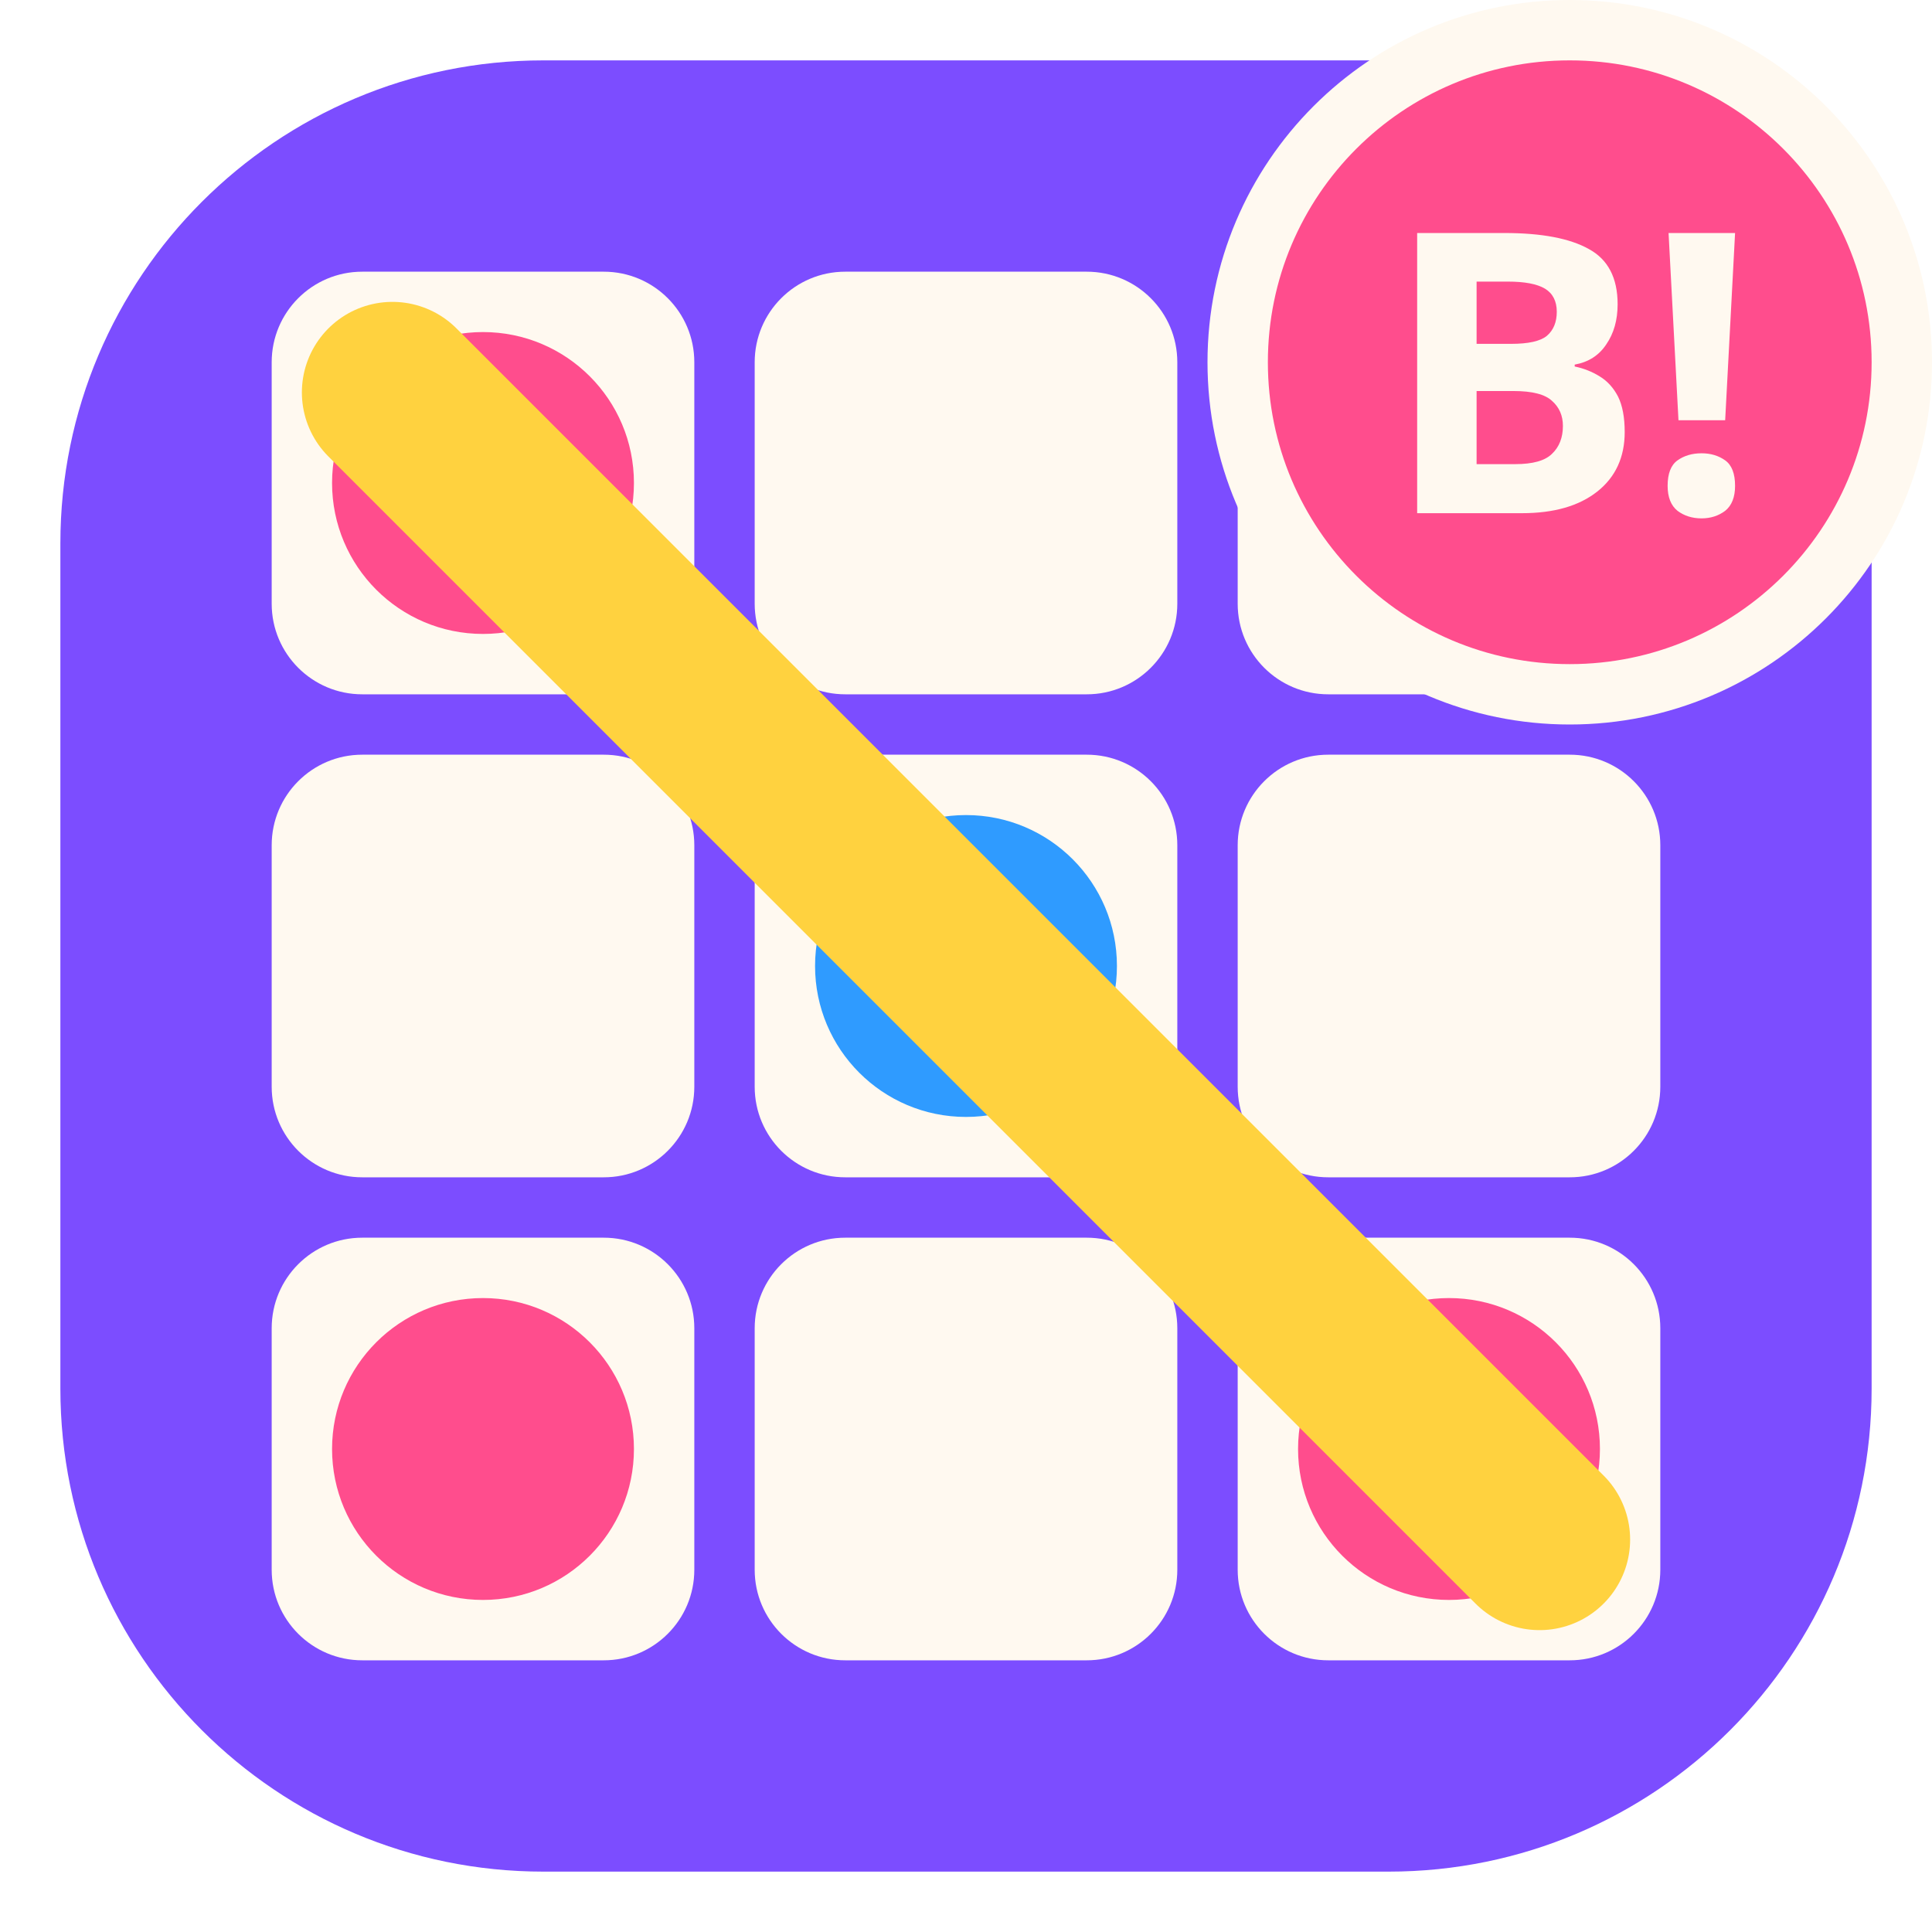
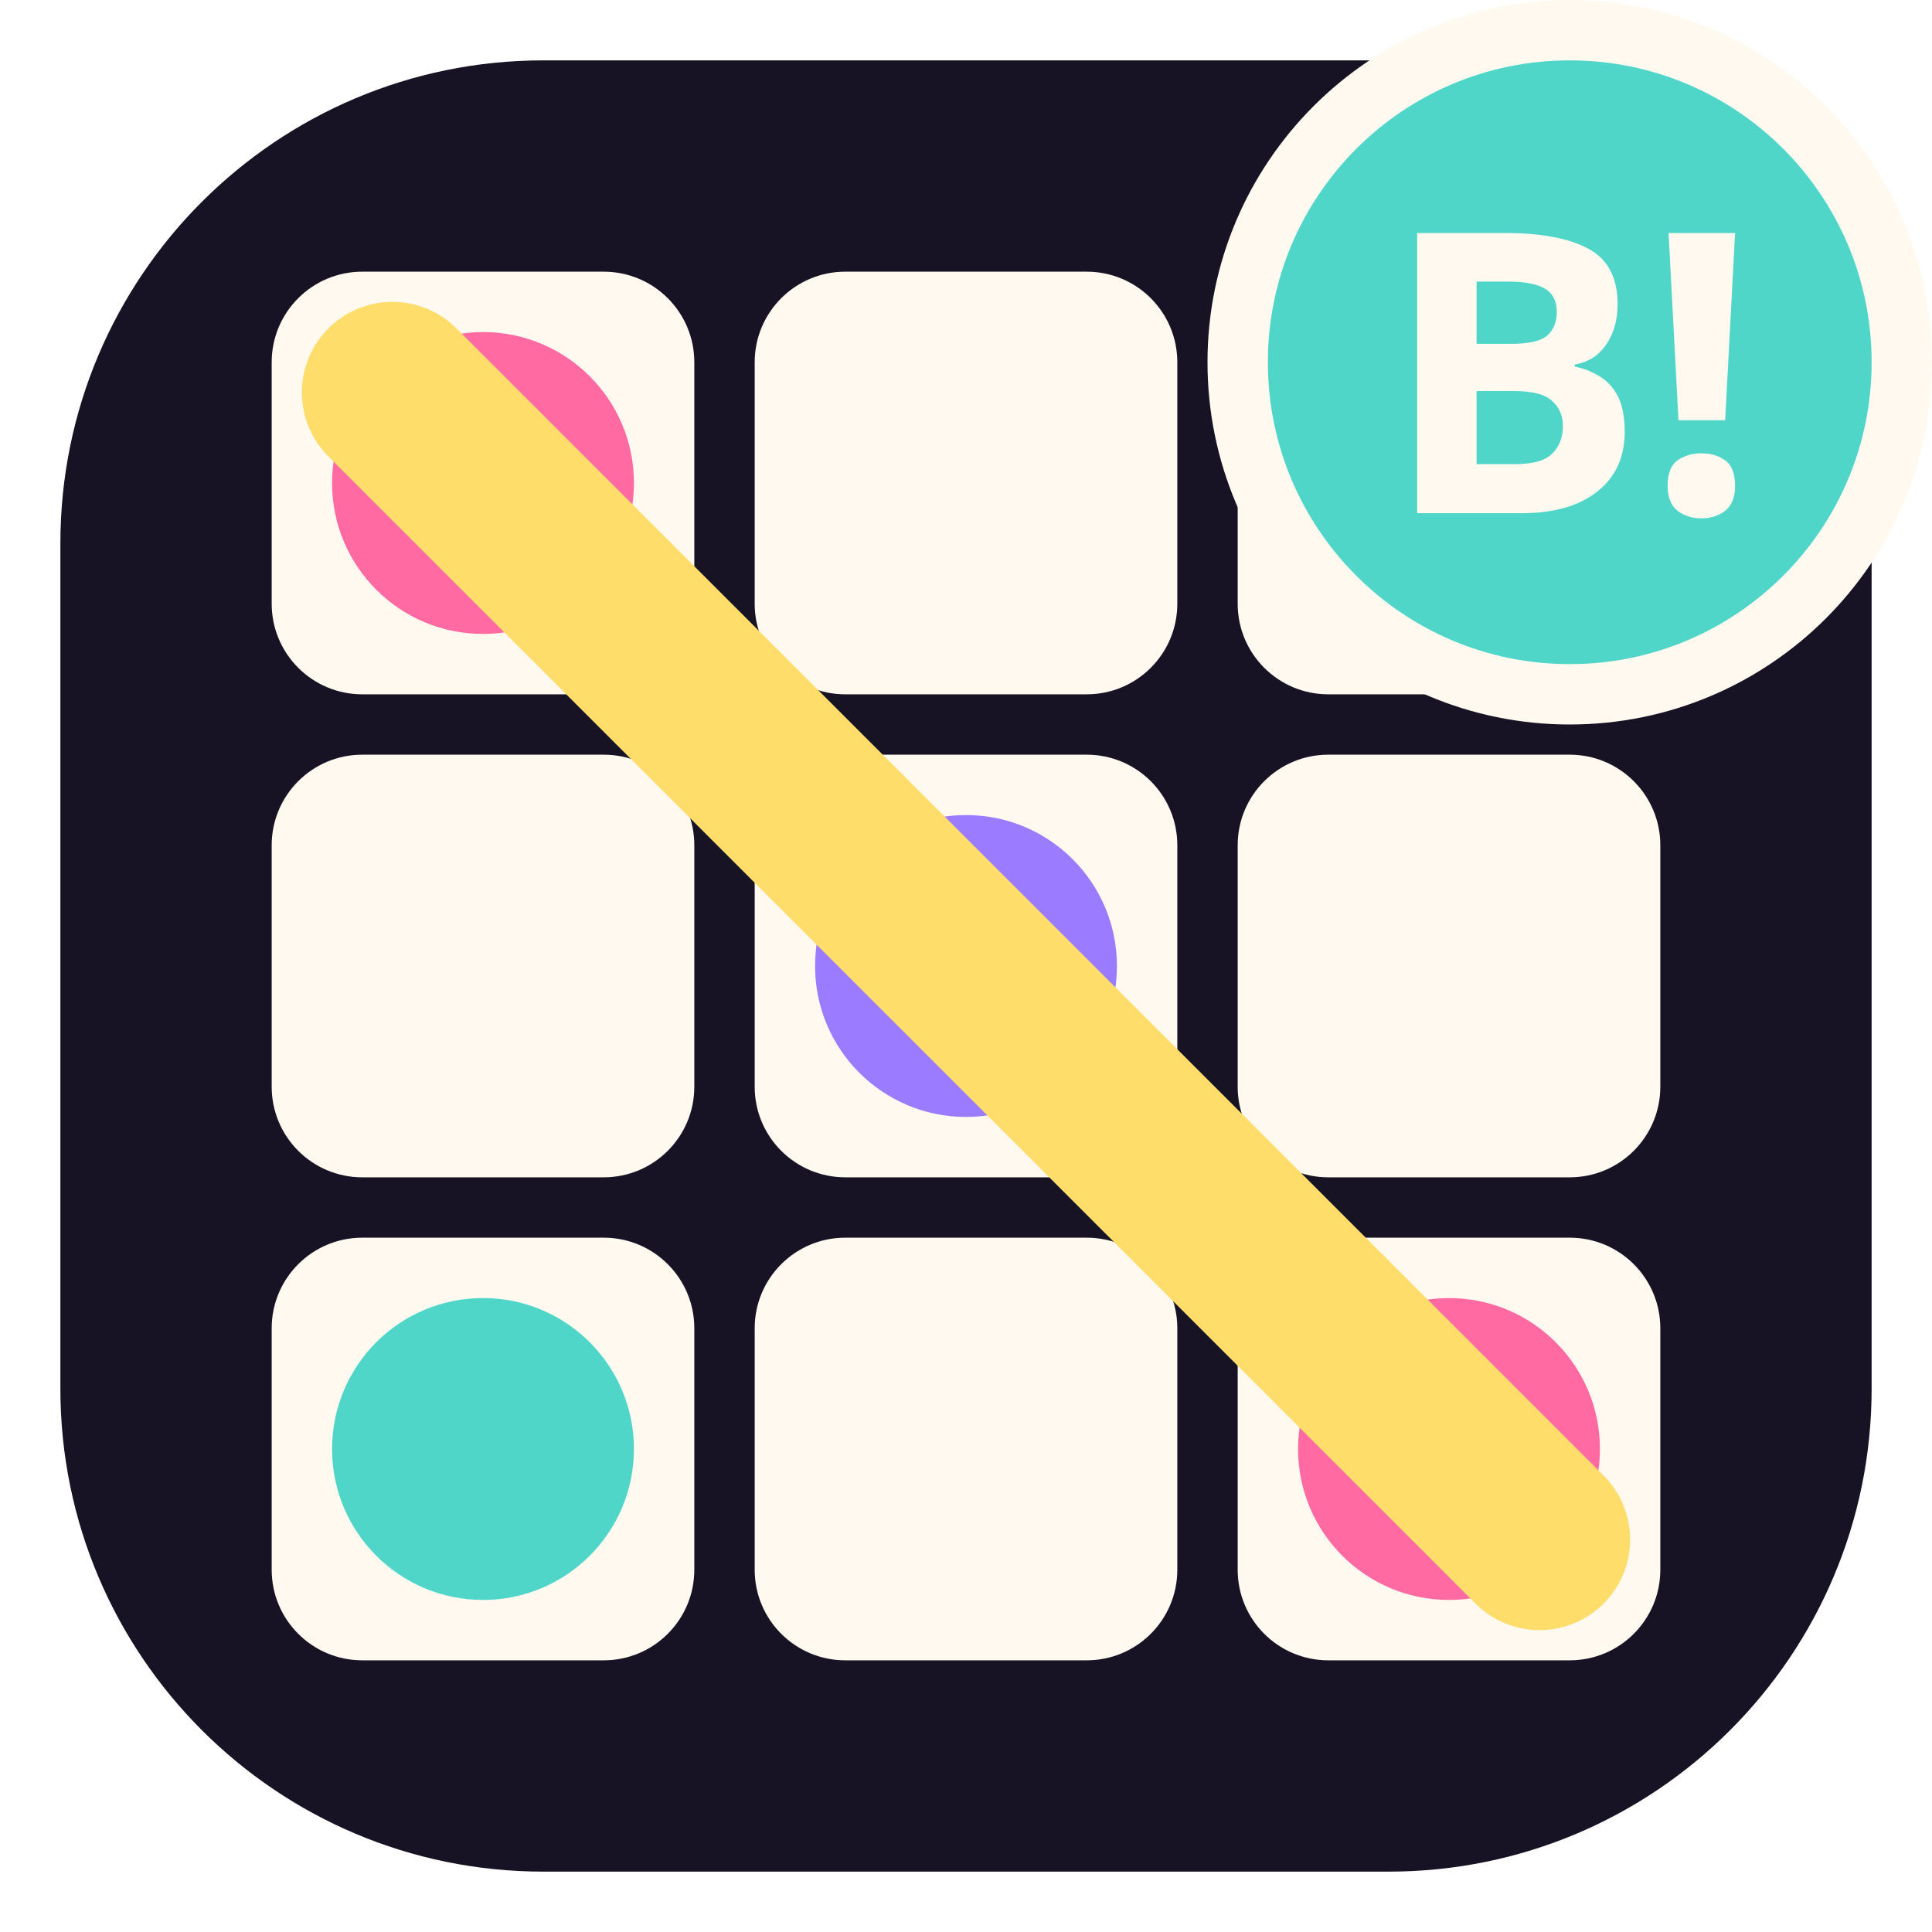
<svg xmlns="http://www.w3.org/2000/svg" width="64" height="64" viewBox="0 0 64 64">
-   <rect x="2" y="2" width="60" height="60" rx="16" fill="#7c4dff" />
+   <rect x="2" y="2" width="60" height="60" rx="16" fill="#171325" />
  <g>
    <rect x="9" y="9" width="14" height="14" rx="3" fill="#fff9f0" />
    <rect x="25" y="9" width="14" height="14" rx="3" fill="#fff9f0" />
    <rect x="41" y="9" width="14" height="14" rx="3" fill="#fff9f0" />
    <rect x="9" y="25" width="14" height="14" rx="3" fill="#fff9f0" />
    <rect x="25" y="25" width="14" height="14" rx="3" fill="#fff9f0" />
    <rect x="41" y="25" width="14" height="14" rx="3" fill="#fff9f0" />
    <rect x="9" y="41" width="14" height="14" rx="3" fill="#fff9f0" />
    <rect x="25" y="41" width="14" height="14" rx="3" fill="#fff9f0" />
    <rect x="41" y="41" width="14" height="14" rx="3" fill="#fff9f0" />
  </g>
  <g fill="none">
-     <circle cx="16" cy="16" r="5" fill="#ff4d8d" />
-     <circle cx="48" cy="16" r="5" fill="#2f9bff" />
-     <circle cx="32" cy="32" r="5" fill="#2f9bff" />
-     <circle cx="16" cy="48" r="5" fill="#ff4d8d" />
-     <circle cx="48" cy="48" r="5" fill="#ff4d8d" />
+     <circle cx="16" cy="16" r="5" fill="#ff6aa2" />
+     <circle cx="48" cy="16" r="5" fill="#4fd6c9" />
+     <circle cx="32" cy="32" r="5" fill="#9b7bff" />
+     <circle cx="16" cy="48" r="5" fill="#4fd6c9" />
+     <circle cx="48" cy="48" r="5" fill="#ff6aa2" />
  </g>
-   <line x1="13" y1="13" x2="51" y2="51" stroke="#ffd23f" stroke-width="6" stroke-linecap="round" />
-   <circle cx="52" cy="12" r="11" fill="#ff4d8d" stroke="#fff9f0" stroke-width="2" />
+   <line x1="13" y1="13" x2="51" y2="51" stroke="#ffdd6b" stroke-width="6" stroke-linecap="round" />
+   <circle cx="52" cy="12" r="11" fill="#4fd6c9" stroke="#fff9f0" stroke-width="2" />
  <text x="52" y="17" font-family="Fredoka, 'Arial Rounded MT Bold', sans-serif" font-size="13" font-weight="700" text-anchor="middle" fill="#fff9f0">B!</text>
</svg>
